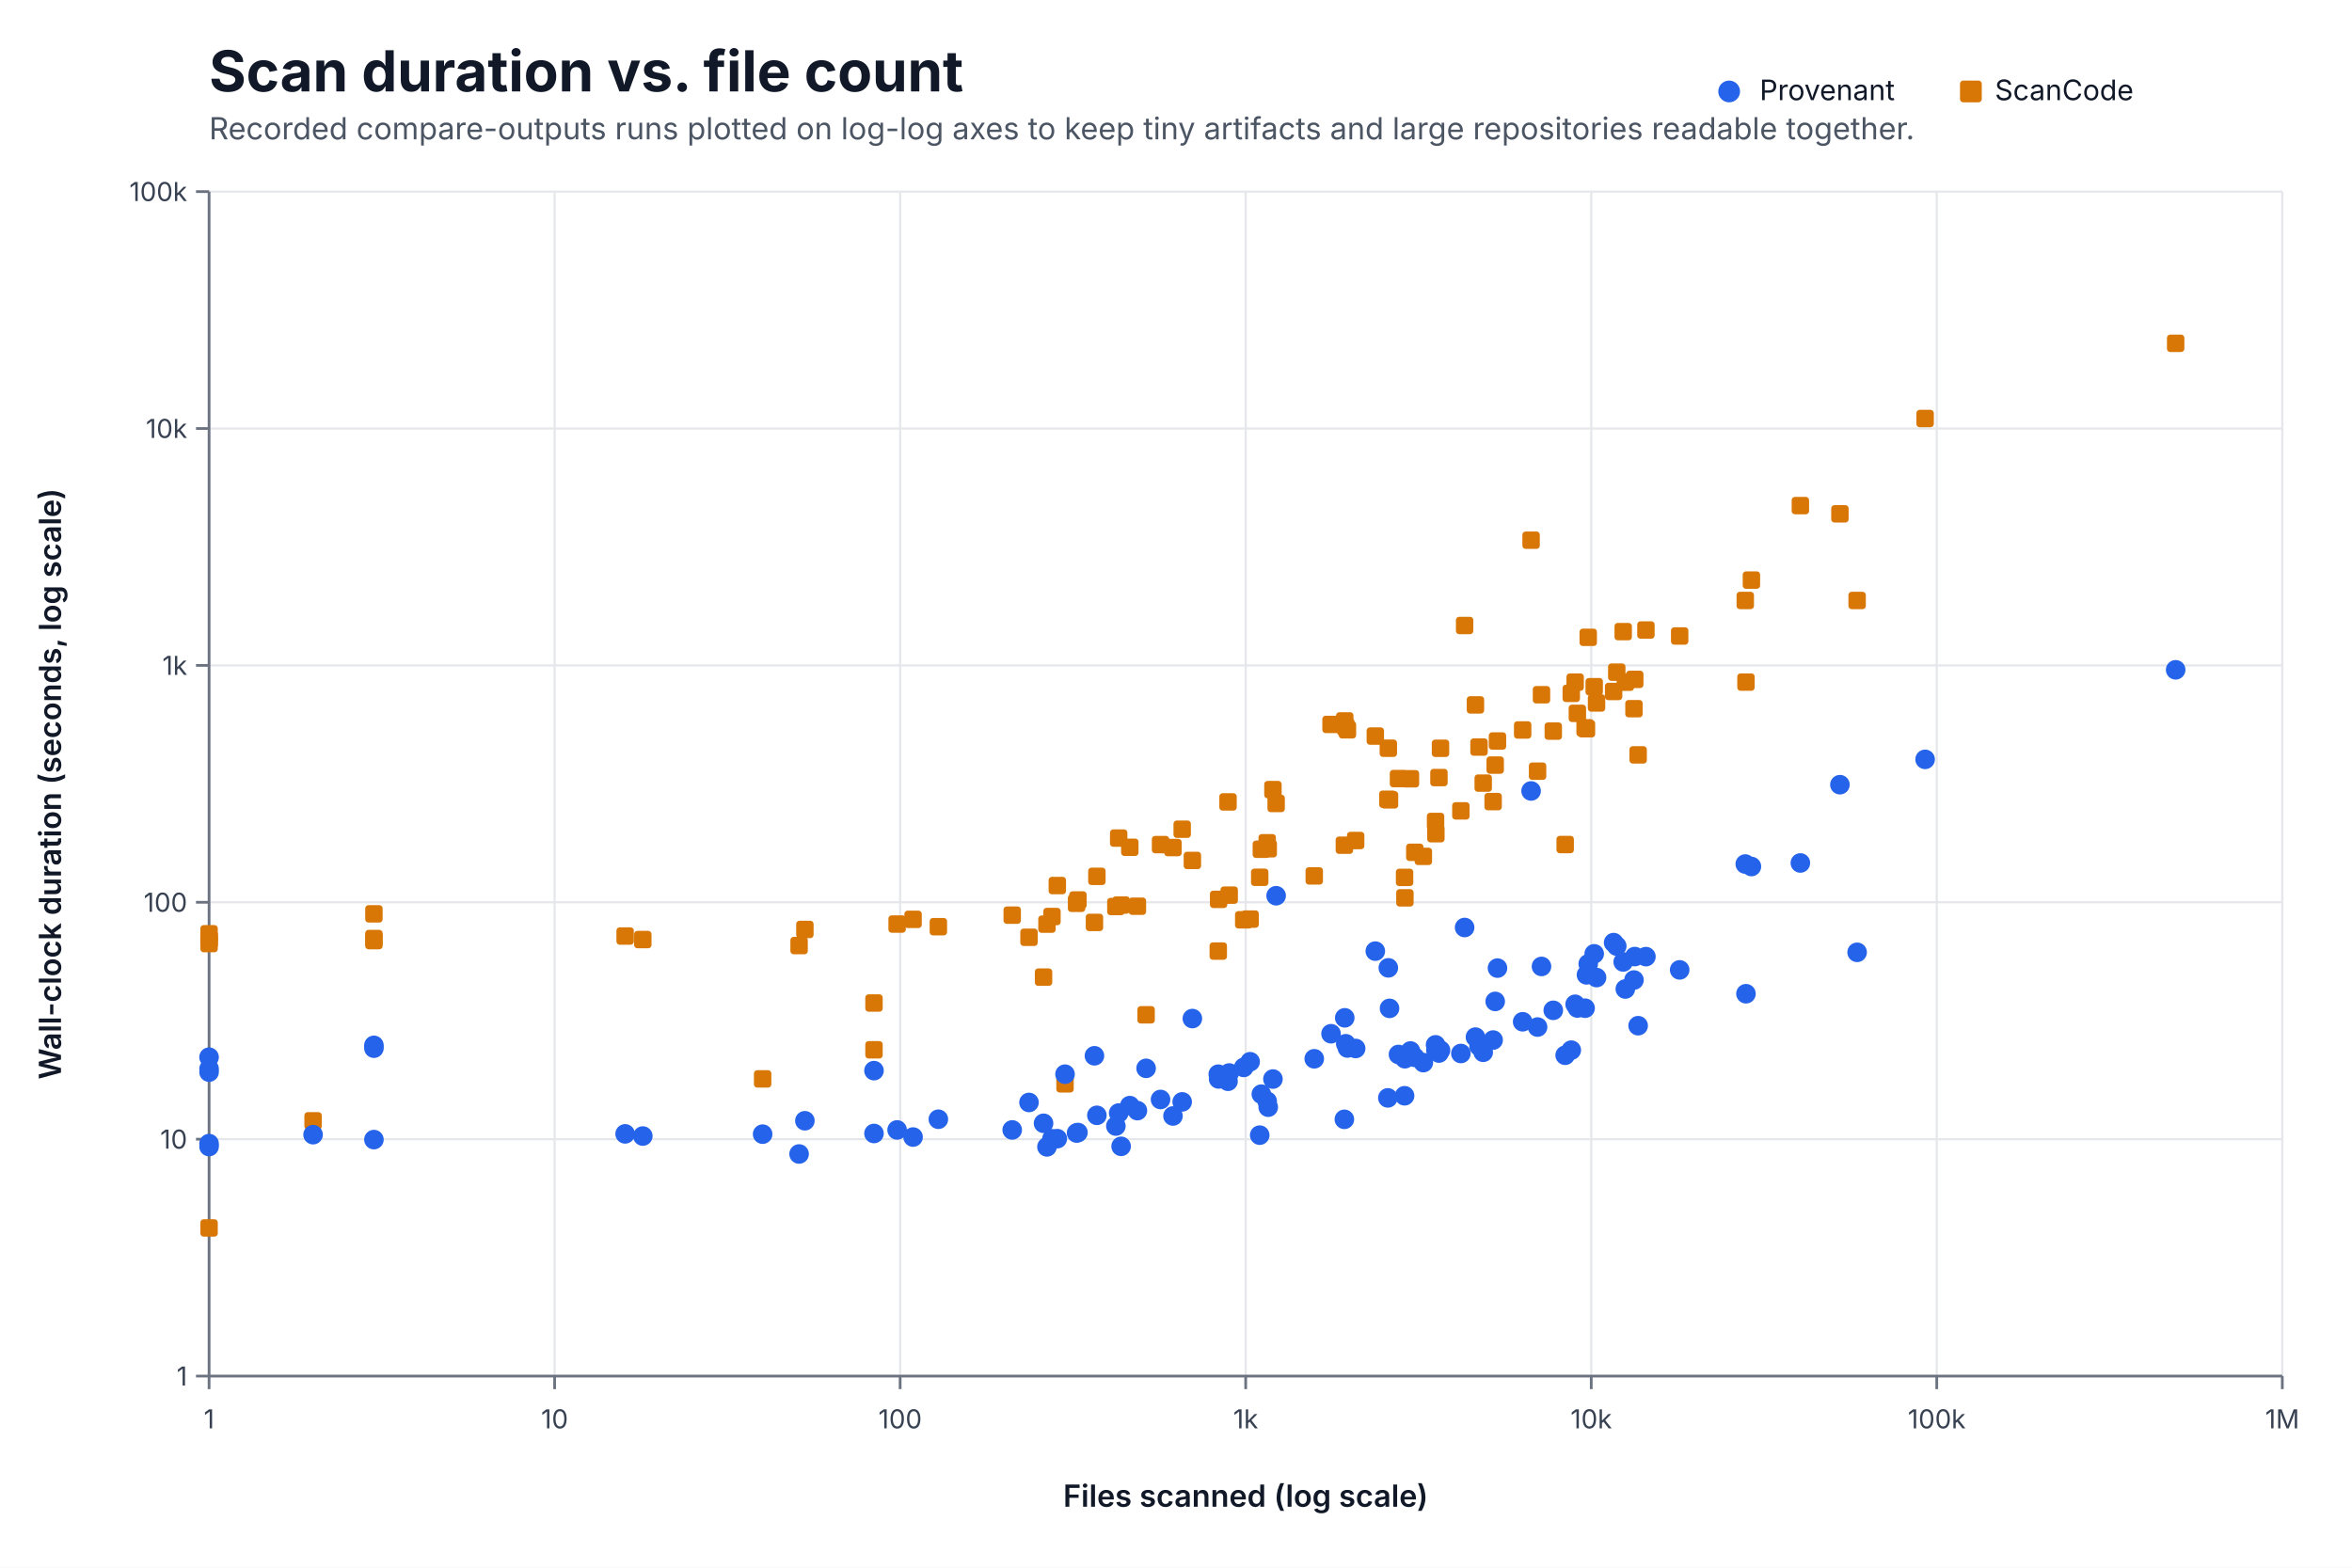
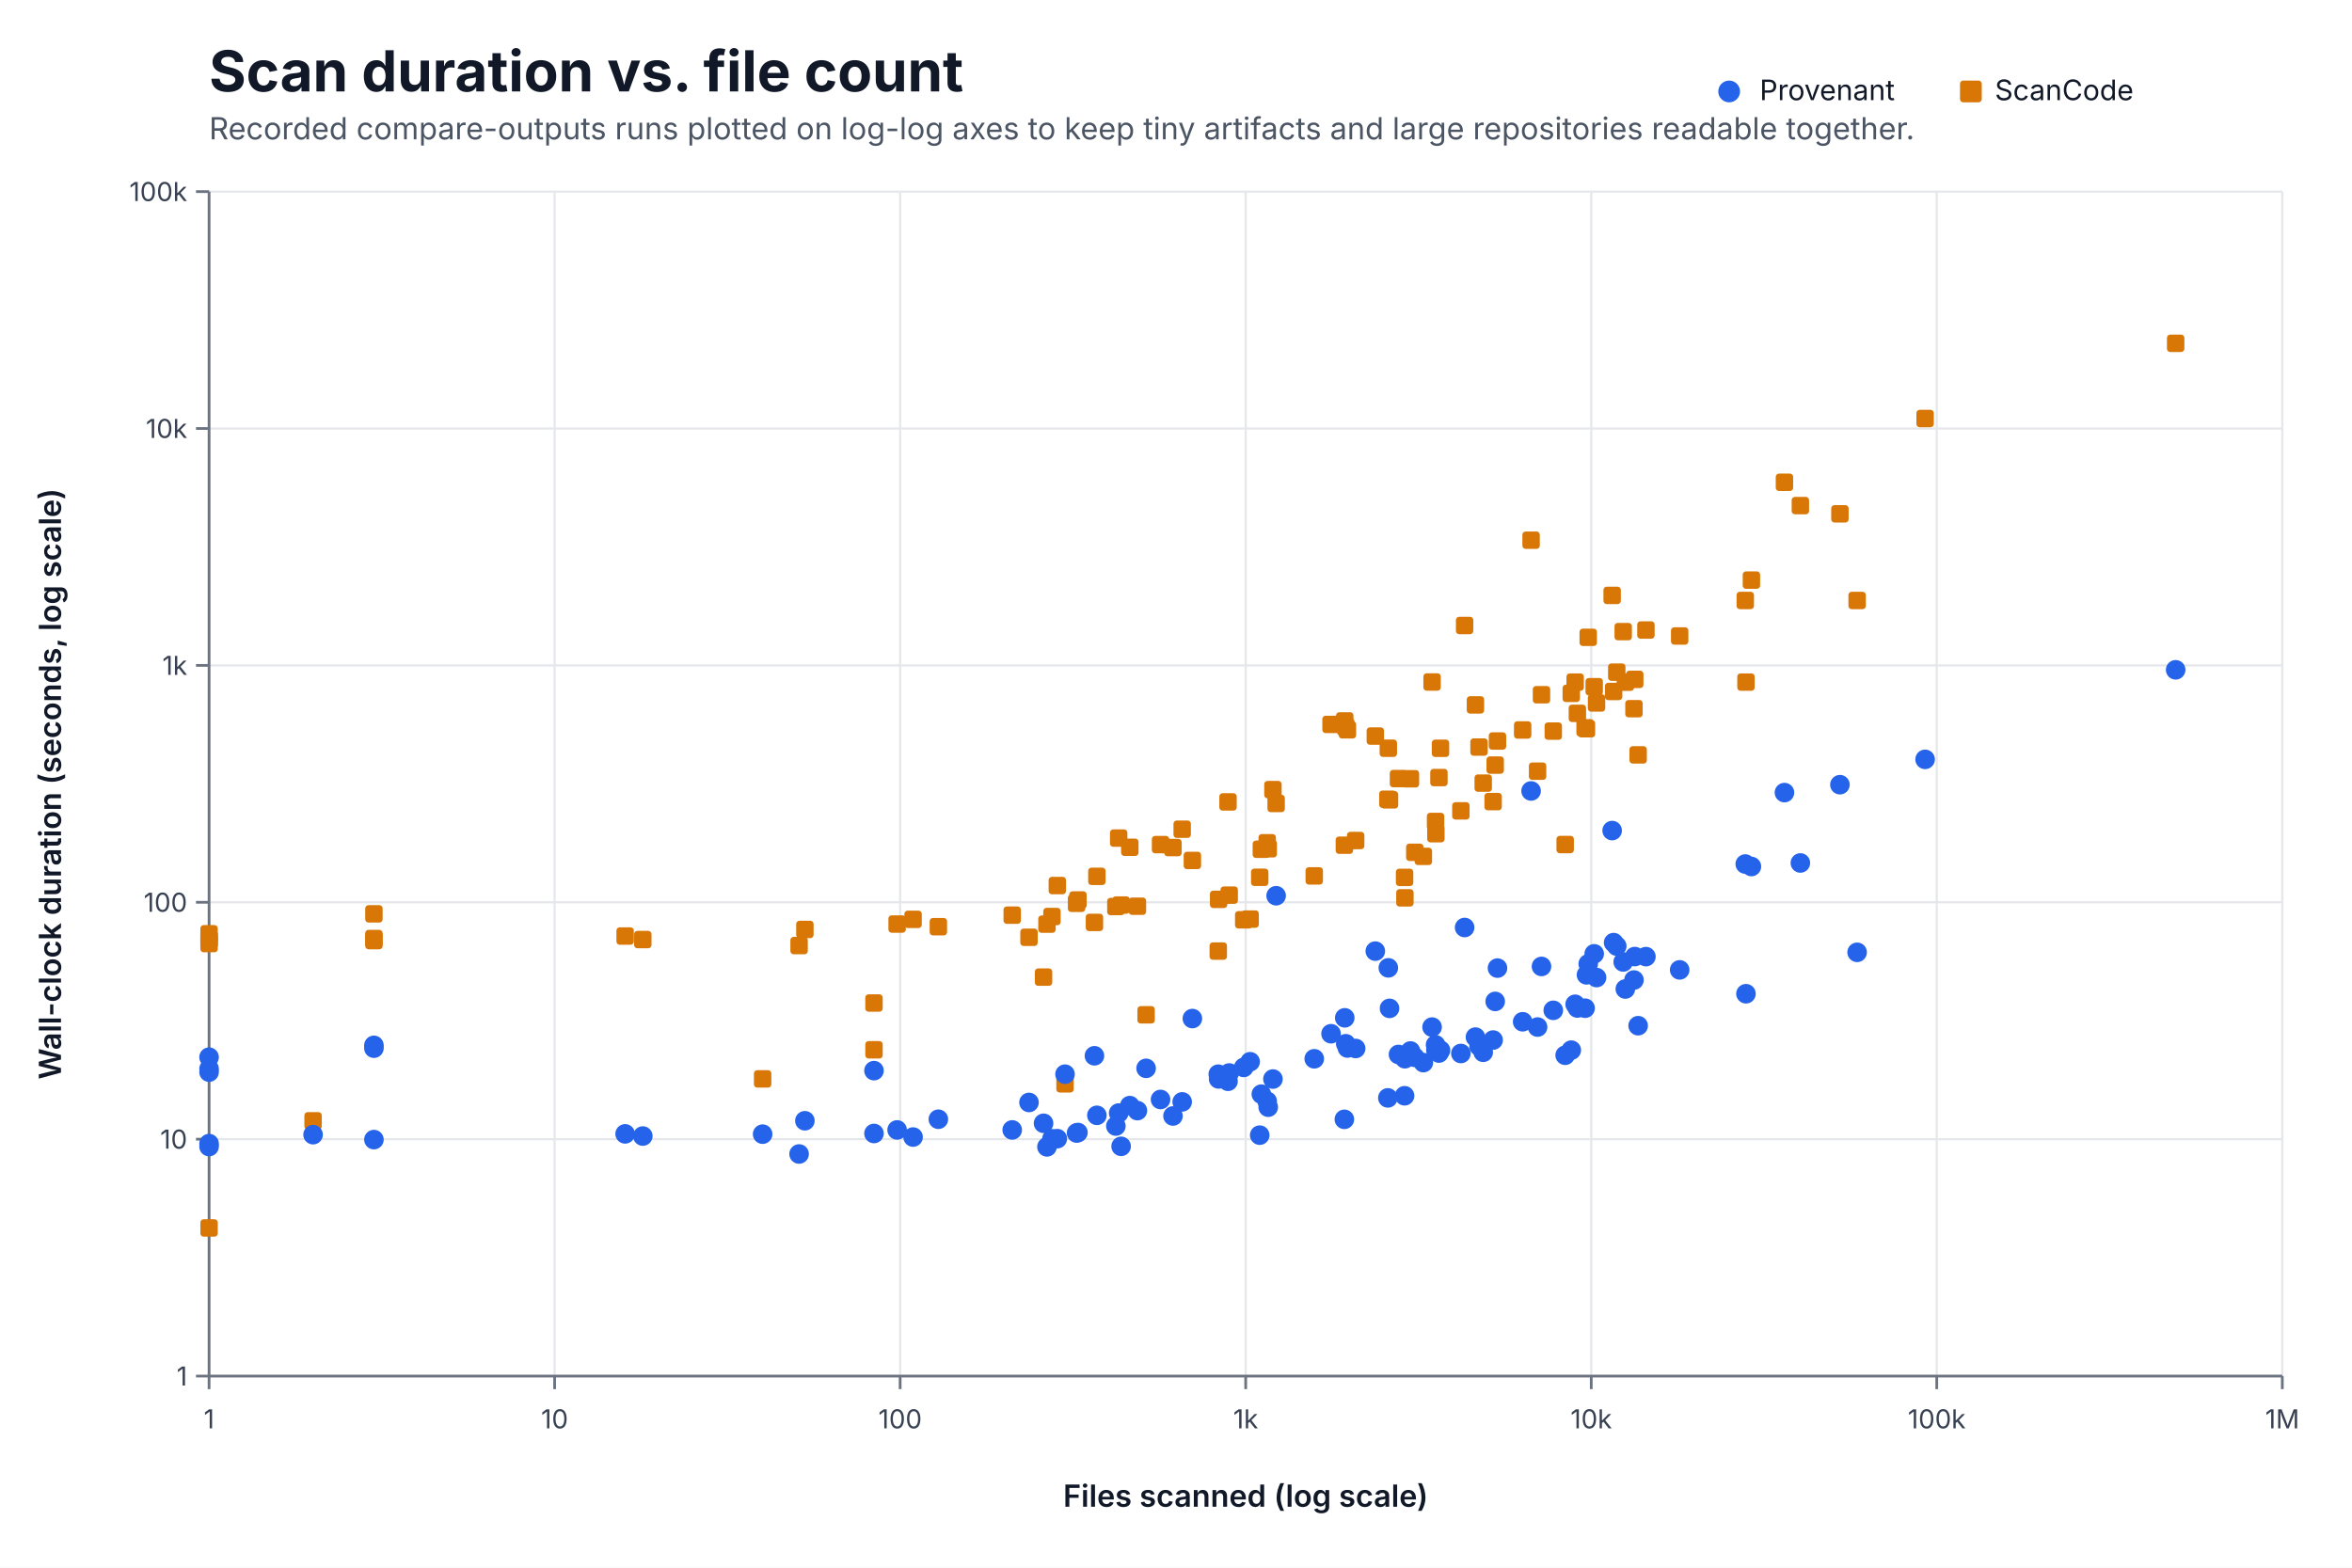
<svg xmlns="http://www.w3.org/2000/svg" width="1080" height="720" viewBox="0 0 1080 720" role="img" aria-labelledby="title desc">
  <style>
    text { font-family: -apple-system, BlinkMacSystemFont, "Segoe UI", sans-serif; fill: #111827; }
    .title { font-size: 26px; font-weight: 700; }
    .subtitle { font-size: 14px; fill: #4b5563; }
    .axis-label { font-size: 14px; font-weight: 600; }
    .tick { font-size: 12px; fill: #374151; }
    .grid { stroke: #e5e7eb; stroke-width: 1; }
    .axis { stroke: #6b7280; stroke-width: 1.25; }
    .legend-label { font-size: 13px; }
  </style>
  <rect x="0" y="0" width="1080" height="720" fill="white" />
  <text class="title" x="96" y="42">Scan duration vs. file count</text>
  <text class="subtitle" x="96" y="64">Recorded compare-outputs runs plotted on log-log axes to keep tiny artifacts and large repositories readable together.</text>
  <line class="grid" x1="96.00" y1="632.00" x2="1048.00" y2="632.00" />
  <line class="grid" x1="96.00" y1="523.20" x2="1048.00" y2="523.20" />
  <line class="grid" x1="96.00" y1="414.40" x2="1048.00" y2="414.40" />
  <line class="grid" x1="96.00" y1="305.60" x2="1048.00" y2="305.60" />
  <line class="grid" x1="96.00" y1="196.80" x2="1048.00" y2="196.80" />
  <line class="grid" x1="96.00" y1="88.00" x2="1048.00" y2="88.00" />
  <line class="grid" x1="96.00" y1="88.00" x2="96.00" y2="632.00" />
  <line class="grid" x1="254.67" y1="88.00" x2="254.67" y2="632.00" />
  <line class="grid" x1="413.33" y1="88.00" x2="413.33" y2="632.00" />
  <line class="grid" x1="572.00" y1="88.00" x2="572.00" y2="632.00" />
  <line class="grid" x1="730.67" y1="88.00" x2="730.67" y2="632.00" />
  <line class="grid" x1="889.33" y1="88.00" x2="889.33" y2="632.00" />
  <line class="grid" x1="1048.00" y1="88.00" x2="1048.00" y2="632.00" />
  <line class="axis" x1="96.00" y1="632.00" x2="1048.00" y2="632.00" />
  <line class="axis" x1="96.00" y1="88.00" x2="96.00" y2="632.00" />
  <line class="axis" x1="96.00" y1="632.00" x2="96.00" y2="638.00" />
  <text class="tick" x="96.00" y="656.00" text-anchor="middle">1</text>
  <line class="axis" x1="254.67" y1="632.00" x2="254.67" y2="638.00" />
  <text class="tick" x="254.67" y="656.00" text-anchor="middle">10</text>
  <line class="axis" x1="413.33" y1="632.00" x2="413.33" y2="638.00" />
  <text class="tick" x="413.33" y="656.00" text-anchor="middle">100</text>
  <line class="axis" x1="572.00" y1="632.00" x2="572.00" y2="638.00" />
  <text class="tick" x="572.00" y="656.00" text-anchor="middle">1k</text>
  <line class="axis" x1="730.67" y1="632.00" x2="730.67" y2="638.00" />
  <text class="tick" x="730.67" y="656.00" text-anchor="middle">10k</text>
  <line class="axis" x1="889.33" y1="632.00" x2="889.33" y2="638.00" />
  <text class="tick" x="889.33" y="656.00" text-anchor="middle">100k</text>
  <line class="axis" x1="1048.00" y1="632.00" x2="1048.00" y2="638.00" />
  <text class="tick" x="1048.00" y="656.00" text-anchor="middle">1M</text>
  <line class="axis" x1="90.00" y1="632.00" x2="96.00" y2="632.00" />
  <text class="tick" x="86.00" y="632.00" text-anchor="end" dominant-baseline="middle">1</text>
  <line class="axis" x1="90.00" y1="523.20" x2="96.00" y2="523.20" />
  <text class="tick" x="86.00" y="523.20" text-anchor="end" dominant-baseline="middle">10</text>
  <line class="axis" x1="90.00" y1="414.40" x2="96.00" y2="414.40" />
  <text class="tick" x="86.00" y="414.40" text-anchor="end" dominant-baseline="middle">100</text>
  <line class="axis" x1="90.00" y1="305.60" x2="96.00" y2="305.60" />
  <text class="tick" x="86.00" y="305.60" text-anchor="end" dominant-baseline="middle">1k</text>
  <line class="axis" x1="90.00" y1="196.80" x2="96.00" y2="196.80" />
  <text class="tick" x="86.00" y="196.80" text-anchor="end" dominant-baseline="middle">10k</text>
  <line class="axis" x1="90.00" y1="88.00" x2="96.00" y2="88.00" />
  <text class="tick" x="86.00" y="88.00" text-anchor="end" dominant-baseline="middle">100k</text>
  <text class="axis-label" x="572.00" y="692.00" text-anchor="middle">Files scanned (log scale)</text>
  <text class="axis-label" x="28" y="360.00" transform="rotate(-90 28 360.00)" text-anchor="middle">Wall-clock duration (seconds, log scale)</text>
  <g aria-label="Legend">
    <circle cx="794" cy="42" r="5" fill="#2563eb" />
    <text class="legend-label" x="808" y="46">Provenant</text>
    <rect x="900" y="37" width="10" height="10" fill="#d97706" rx="1.5" />
    <text class="legend-label" x="916" y="46">ScanCode</text>
  </g>
  <g aria-label="ScanCode points">
    <rect x="92.00" y="427.72" width="8" height="8" fill="#d97706" rx="1.5" />
    <rect x="92.00" y="559.97" width="8" height="8" fill="#d97706" rx="1.5" />
    <rect x="92.00" y="429.37" width="8" height="8" fill="#d97706" rx="1.5" />
    <rect x="92.00" y="424.87" width="8" height="8" fill="#d97706" rx="1.5" />
    <rect x="92.00" y="427.37" width="8" height="8" fill="#d97706" rx="1.5" />
    <rect x="139.76" y="510.78" width="8" height="8" fill="#d97706" rx="1.5" />
    <rect x="167.70" y="427.06" width="8" height="8" fill="#d97706" rx="1.5" />
    <rect x="167.70" y="427.99" width="8" height="8" fill="#d97706" rx="1.5" />
    <rect x="167.70" y="415.71" width="8" height="8" fill="#d97706" rx="1.5" />
    <rect x="283.05" y="425.90" width="8" height="8" fill="#d97706" rx="1.5" />
    <rect x="291.17" y="427.52" width="8" height="8" fill="#d97706" rx="1.5" />
    <rect x="346.19" y="491.51" width="8" height="8" fill="#d97706" rx="1.5" />
    <rect x="362.93" y="430.28" width="8" height="8" fill="#d97706" rx="1.5" />
    <rect x="365.59" y="422.87" width="8" height="8" fill="#d97706" rx="1.5" />
    <rect x="397.32" y="478.15" width="8" height="8" fill="#d97706" rx="1.5" />
    <rect x="397.32" y="456.66" width="8" height="8" fill="#d97706" rx="1.5" />
    <rect x="407.94" y="420.39" width="8" height="8" fill="#d97706" rx="1.5" />
    <rect x="415.27" y="418.23" width="8" height="8" fill="#d97706" rx="1.5" />
    <rect x="426.88" y="421.60" width="8" height="8" fill="#d97706" rx="1.5" />
    <rect x="460.79" y="416.30" width="8" height="8" fill="#d97706" rx="1.5" />
    <rect x="468.50" y="426.47" width="8" height="8" fill="#d97706" rx="1.5" />
    <rect x="475.18" y="444.77" width="8" height="8" fill="#d97706" rx="1.5" />
    <rect x="476.75" y="420.44" width="8" height="8" fill="#d97706" rx="1.5" />
    <rect x="479.04" y="416.95" width="8" height="8" fill="#d97706" rx="1.5" />
    <rect x="481.50" y="402.72" width="8" height="8" fill="#d97706" rx="1.5" />
    <rect x="485.04" y="493.77" width="8" height="8" fill="#d97706" rx="1.5" />
    <rect x="490.34" y="410.86" width="8" height="8" fill="#d97706" rx="1.5" />
    <rect x="490.97" y="409.34" width="8" height="8" fill="#d97706" rx="1.5" />
    <rect x="498.55" y="419.64" width="8" height="8" fill="#d97706" rx="1.5" />
    <rect x="499.67" y="398.49" width="8" height="8" fill="#d97706" rx="1.5" />
    <rect x="508.39" y="412.34" width="8" height="8" fill="#d97706" rx="1.5" />
    <rect x="509.68" y="380.92" width="8" height="8" fill="#d97706" rx="1.5" />
    <rect x="510.80" y="411.66" width="8" height="8" fill="#d97706" rx="1.5" />
    <rect x="514.79" y="385.13" width="8" height="8" fill="#d97706" rx="1.5" />
    <rect x="518.28" y="412.20" width="8" height="8" fill="#d97706" rx="1.5" />
    <rect x="522.27" y="462.08" width="8" height="8" fill="#d97706" rx="1.5" />
    <rect x="528.90" y="383.91" width="8" height="8" fill="#d97706" rx="1.5" />
    <rect x="534.61" y="385.27" width="8" height="8" fill="#d97706" rx="1.5" />
    <rect x="538.84" y="376.84" width="8" height="8" fill="#d97706" rx="1.5" />
    <rect x="543.52" y="391.18" width="8" height="8" fill="#d97706" rx="1.5" />
    <rect x="555.41" y="432.81" width="8" height="8" fill="#d97706" rx="1.5" />
    <rect x="555.57" y="409.04" width="8" height="8" fill="#d97706" rx="1.5" />
    <rect x="559.89" y="364.30" width="8" height="8" fill="#d97706" rx="1.5" />
    <rect x="560.43" y="407.11" width="8" height="8" fill="#d97706" rx="1.5" />
    <rect x="567.10" y="418.44" width="8" height="8" fill="#d97706" rx="1.5" />
    <rect x="570.04" y="418.11" width="8" height="8" fill="#d97706" rx="1.5" />
    <rect x="574.44" y="398.92" width="8" height="8" fill="#d97706" rx="1.5" />
    <rect x="575.19" y="386.04" width="8" height="8" fill="#d97706" rx="1.5" />
    <rect x="577.87" y="383.06" width="8" height="8" fill="#d97706" rx="1.5" />
    <rect x="578.35" y="385.81" width="8" height="8" fill="#d97706" rx="1.5" />
    <rect x="580.51" y="358.66" width="8" height="8" fill="#d97706" rx="1.5" />
    <rect x="581.98" y="365.01" width="8" height="8" fill="#d97706" rx="1.5" />
    <rect x="599.48" y="398.28" width="8" height="8" fill="#d97706" rx="1.5" />
    <rect x="607.19" y="328.71" width="8" height="8" fill="#d97706" rx="1.5" />
    <rect x="613.31" y="384.18" width="8" height="8" fill="#d97706" rx="1.5" />
    <rect x="613.49" y="327.10" width="8" height="8" fill="#d97706" rx="1.5" />
    <rect x="613.95" y="329.87" width="8" height="8" fill="#d97706" rx="1.5" />
    <rect x="614.72" y="331.19" width="8" height="8" fill="#d97706" rx="1.5" />
    <rect x="618.50" y="382.03" width="8" height="8" fill="#d97706" rx="1.5" />
    <rect x="627.52" y="334.06" width="8" height="8" fill="#d97706" rx="1.5" />
    <rect x="633.28" y="363.07" width="8" height="8" fill="#d97706" rx="1.5" />
    <rect x="633.50" y="339.64" width="8" height="8" fill="#d97706" rx="1.5" />
    <rect x="634.05" y="363.36" width="8" height="8" fill="#d97706" rx="1.5" />
    <rect x="638.16" y="353.58" width="8" height="8" fill="#d97706" rx="1.5" />
    <rect x="640.96" y="398.96" width="8" height="8" fill="#d97706" rx="1.5" />
    <rect x="641.11" y="408.36" width="8" height="8" fill="#d97706" rx="1.5" />
    <rect x="643.66" y="353.67" width="8" height="8" fill="#d97706" rx="1.5" />
    <rect x="645.65" y="387.44" width="8" height="8" fill="#d97706" rx="1.5" />
    <rect x="649.58" y="389.31" width="8" height="8" fill="#d97706" rx="1.5" />
+     <rect x="653.59" y="309.22" width="8" height="8" fill="#d97706" rx="1.5" />
    <rect x="655.19" y="373.28" width="8" height="8" fill="#d97706" rx="1.5" />
    <rect x="655.34" y="378.89" width="8" height="8" fill="#d97706" rx="1.5" />
    <rect x="656.74" y="353.11" width="8" height="8" fill="#d97706" rx="1.5" />
    <rect x="657.46" y="339.67" width="8" height="8" fill="#d97706" rx="1.5" />
    <rect x="666.81" y="368.42" width="8" height="8" fill="#d97706" rx="1.5" />
    <rect x="668.53" y="283.27" width="8" height="8" fill="#d97706" rx="1.5" />
    <rect x="673.50" y="319.74" width="8" height="8" fill="#d97706" rx="1.5" />
    <rect x="675.14" y="339.11" width="8" height="8" fill="#d97706" rx="1.5" />
    <rect x="677.07" y="355.67" width="8" height="8" fill="#d97706" rx="1.5" />
    <rect x="681.62" y="364.16" width="8" height="8" fill="#d97706" rx="1.5" />
    <rect x="682.57" y="347.38" width="8" height="8" fill="#d97706" rx="1.5" />
    <rect x="683.62" y="336.32" width="8" height="8" fill="#d97706" rx="1.5" />
    <rect x="695.18" y="331.26" width="8" height="8" fill="#d97706" rx="1.5" />
    <rect x="699.05" y="244.10" width="8" height="8" fill="#d97706" rx="1.5" />
    <rect x="702.03" y="350.18" width="8" height="8" fill="#d97706" rx="1.5" />
    <rect x="703.83" y="315.08" width="8" height="8" fill="#d97706" rx="1.5" />
    <rect x="709.24" y="331.79" width="8" height="8" fill="#d97706" rx="1.5" />
    <rect x="714.70" y="383.87" width="8" height="8" fill="#d97706" rx="1.5" />
    <rect x="717.50" y="314.45" width="8" height="8" fill="#d97706" rx="1.5" />
    <rect x="719.28" y="309.28" width="8" height="8" fill="#d97706" rx="1.5" />
    <rect x="720.30" y="323.62" width="8" height="8" fill="#d97706" rx="1.5" />
    <rect x="723.85" y="330.25" width="8" height="8" fill="#d97706" rx="1.5" />
    <rect x="724.48" y="330.69" width="8" height="8" fill="#d97706" rx="1.5" />
    <rect x="725.29" y="288.71" width="8" height="8" fill="#d97706" rx="1.5" />
    <rect x="728.03" y="311.39" width="8" height="8" fill="#d97706" rx="1.5" />
    <rect x="729.11" y="318.85" width="8" height="8" fill="#d97706" rx="1.5" />
+     <rect x="736.27" y="269.45" width="8" height="8" fill="#d97706" rx="1.5" />
    <rect x="736.95" y="313.57" width="8" height="8" fill="#d97706" rx="1.5" />
    <rect x="738.39" y="304.71" width="8" height="8" fill="#d97706" rx="1.5" />
    <rect x="741.35" y="286.09" width="8" height="8" fill="#d97706" rx="1.5" />
    <rect x="742.32" y="309.33" width="8" height="8" fill="#d97706" rx="1.5" />
    <rect x="746.29" y="321.48" width="8" height="8" fill="#d97706" rx="1.5" />
    <rect x="746.66" y="308.03" width="8" height="8" fill="#d97706" rx="1.5" />
    <rect x="748.21" y="342.70" width="8" height="8" fill="#d97706" rx="1.5" />
    <rect x="751.78" y="285.35" width="8" height="8" fill="#d97706" rx="1.5" />
    <rect x="767.28" y="288.09" width="8" height="8" fill="#d97706" rx="1.5" />
    <rect x="797.40" y="271.78" width="8" height="8" fill="#d97706" rx="1.5" />
    <rect x="797.72" y="309.27" width="8" height="8" fill="#d97706" rx="1.5" />
    <rect x="800.22" y="262.42" width="8" height="8" fill="#d97706" rx="1.5" />
+     <rect x="815.39" y="217.51" width="8" height="8" fill="#d97706" rx="1.5" />
    <rect x="822.70" y="228.21" width="8" height="8" fill="#d97706" rx="1.5" />
    <rect x="840.86" y="231.99" width="8" height="8" fill="#d97706" rx="1.5" />
    <rect x="848.76" y="271.78" width="8" height="8" fill="#d97706" rx="1.5" />
    <rect x="879.98" y="188.22" width="8" height="8" fill="#d97706" rx="1.5" />
    <rect x="995.03" y="153.67" width="8" height="8" fill="#d97706" rx="1.5" />
  </g>
  <g aria-label="Provenant points">
    <circle cx="96.00" cy="526.58" r="4.5" fill="#2563eb" />
    <circle cx="96.00" cy="492.40" r="4.5" fill="#2563eb" />
    <circle cx="96.00" cy="485.54" r="4.5" fill="#2563eb" />
    <circle cx="96.00" cy="490.88" r="4.5" fill="#2563eb" />
    <circle cx="96.00" cy="525.23" r="4.5" fill="#2563eb" />
    <circle cx="143.76" cy="521.12" r="4.5" fill="#2563eb" />
    <circle cx="171.70" cy="523.39" r="4.5" fill="#2563eb" />
    <circle cx="171.70" cy="480.11" r="4.5" fill="#2563eb" />
    <circle cx="171.70" cy="481.40" r="4.5" fill="#2563eb" />
    <circle cx="287.05" cy="520.76" r="4.5" fill="#2563eb" />
    <circle cx="295.17" cy="521.76" r="4.5" fill="#2563eb" />
    <circle cx="350.19" cy="520.89" r="4.5" fill="#2563eb" />
    <circle cx="366.93" cy="530.00" r="4.5" fill="#2563eb" />
    <circle cx="369.59" cy="514.74" r="4.5" fill="#2563eb" />
    <circle cx="401.32" cy="491.72" r="4.5" fill="#2563eb" />
    <circle cx="401.32" cy="520.58" r="4.5" fill="#2563eb" />
    <circle cx="411.94" cy="518.95" r="4.5" fill="#2563eb" />
    <circle cx="419.27" cy="522.22" r="4.5" fill="#2563eb" />
    <circle cx="430.88" cy="514.04" r="4.5" fill="#2563eb" />
    <circle cx="464.79" cy="518.95" r="4.5" fill="#2563eb" />
    <circle cx="472.50" cy="506.33" r="4.5" fill="#2563eb" />
    <circle cx="479.18" cy="515.90" r="4.5" fill="#2563eb" />
    <circle cx="480.75" cy="526.73" r="4.5" fill="#2563eb" />
    <circle cx="483.04" cy="523.01" r="4.5" fill="#2563eb" />
    <circle cx="485.50" cy="522.96" r="4.5" fill="#2563eb" />
    <circle cx="489.04" cy="493.35" r="4.5" fill="#2563eb" />
    <circle cx="494.34" cy="520.36" r="4.5" fill="#2563eb" />
    <circle cx="494.97" cy="520.14" r="4.5" fill="#2563eb" />
    <circle cx="502.55" cy="484.90" r="4.5" fill="#2563eb" />
    <circle cx="503.67" cy="512.24" r="4.5" fill="#2563eb" />
    <circle cx="512.39" cy="517.17" r="4.5" fill="#2563eb" />
    <circle cx="513.68" cy="511.20" r="4.5" fill="#2563eb" />
    <circle cx="514.80" cy="526.48" r="4.5" fill="#2563eb" />
    <circle cx="518.79" cy="507.78" r="4.5" fill="#2563eb" />
    <circle cx="522.28" cy="510.08" r="4.5" fill="#2563eb" />
    <circle cx="526.27" cy="490.66" r="4.5" fill="#2563eb" />
    <circle cx="532.90" cy="504.96" r="4.5" fill="#2563eb" />
    <circle cx="538.61" cy="512.54" r="4.5" fill="#2563eb" />
    <circle cx="542.84" cy="506.07" r="4.5" fill="#2563eb" />
    <circle cx="547.52" cy="467.80" r="4.5" fill="#2563eb" />
    <circle cx="559.41" cy="493.35" r="4.5" fill="#2563eb" />
    <circle cx="559.57" cy="495.53" r="4.5" fill="#2563eb" />
    <circle cx="563.89" cy="496.60" r="4.5" fill="#2563eb" />
    <circle cx="564.43" cy="492.80" r="4.5" fill="#2563eb" />
    <circle cx="571.10" cy="490.24" r="4.5" fill="#2563eb" />
    <circle cx="574.04" cy="487.63" r="4.5" fill="#2563eb" />
    <circle cx="578.44" cy="521.35" r="4.5" fill="#2563eb" />
    <circle cx="579.19" cy="502.52" r="4.5" fill="#2563eb" />
    <circle cx="581.87" cy="505.77" r="4.5" fill="#2563eb" />
    <circle cx="582.35" cy="508.50" r="4.5" fill="#2563eb" />
    <circle cx="584.51" cy="495.58" r="4.5" fill="#2563eb" />
    <circle cx="585.98" cy="411.39" r="4.5" fill="#2563eb" />
    <circle cx="603.48" cy="486.27" r="4.5" fill="#2563eb" />
    <circle cx="611.19" cy="474.77" r="4.5" fill="#2563eb" />
    <circle cx="617.31" cy="514.08" r="4.5" fill="#2563eb" />
    <circle cx="617.49" cy="467.46" r="4.5" fill="#2563eb" />
    <circle cx="617.95" cy="479.38" r="4.5" fill="#2563eb" />
    <circle cx="618.72" cy="481.32" r="4.5" fill="#2563eb" />
    <circle cx="622.50" cy="481.54" r="4.5" fill="#2563eb" />
    <circle cx="631.52" cy="436.83" r="4.5" fill="#2563eb" />
    <circle cx="637.28" cy="504.23" r="4.5" fill="#2563eb" />
    <circle cx="637.50" cy="444.51" r="4.5" fill="#2563eb" />
    <circle cx="638.05" cy="463.12" r="4.5" fill="#2563eb" />
    <circle cx="642.16" cy="484.30" r="4.5" fill="#2563eb" />
    <circle cx="644.96" cy="503.26" r="4.5" fill="#2563eb" />
    <circle cx="645.11" cy="486.25" r="4.5" fill="#2563eb" />
    <circle cx="647.66" cy="482.69" r="4.5" fill="#2563eb" />
    <circle cx="649.65" cy="485.60" r="4.5" fill="#2563eb" />
    <circle cx="653.58" cy="488.03" r="4.5" fill="#2563eb" />
+     <circle cx="657.59" cy="471.72" r="4.5" fill="#2563eb" />
    <circle cx="659.19" cy="479.87" r="4.5" fill="#2563eb" />
    <circle cx="659.34" cy="482.33" r="4.5" fill="#2563eb" />
    <circle cx="660.74" cy="483.64" r="4.5" fill="#2563eb" />
    <circle cx="661.46" cy="482.35" r="4.5" fill="#2563eb" />
    <circle cx="670.81" cy="483.84" r="4.5" fill="#2563eb" />
    <circle cx="672.53" cy="425.98" r="4.5" fill="#2563eb" />
    <circle cx="677.50" cy="476.32" r="4.5" fill="#2563eb" />
    <circle cx="679.14" cy="480.47" r="4.5" fill="#2563eb" />
    <circle cx="681.07" cy="483.29" r="4.5" fill="#2563eb" />
    <circle cx="685.62" cy="477.67" r="4.5" fill="#2563eb" />
    <circle cx="686.57" cy="459.93" r="4.5" fill="#2563eb" />
    <circle cx="687.62" cy="444.62" r="4.5" fill="#2563eb" />
    <circle cx="699.18" cy="469.27" r="4.5" fill="#2563eb" />
    <circle cx="703.05" cy="363.27" r="4.5" fill="#2563eb" />
    <circle cx="706.03" cy="471.70" r="4.5" fill="#2563eb" />
    <circle cx="707.83" cy="443.86" r="4.5" fill="#2563eb" />
    <circle cx="713.24" cy="464.02" r="4.5" fill="#2563eb" />
    <circle cx="718.70" cy="484.65" r="4.5" fill="#2563eb" />
    <circle cx="721.50" cy="482.31" r="4.5" fill="#2563eb" />
    <circle cx="723.28" cy="461.24" r="4.5" fill="#2563eb" />
    <circle cx="724.30" cy="462.95" r="4.5" fill="#2563eb" />
    <circle cx="727.85" cy="463.04" r="4.5" fill="#2563eb" />
    <circle cx="728.48" cy="447.72" r="4.5" fill="#2563eb" />
    <circle cx="729.29" cy="442.66" r="4.5" fill="#2563eb" />
    <circle cx="732.03" cy="438.07" r="4.5" fill="#2563eb" />
    <circle cx="733.11" cy="448.97" r="4.5" fill="#2563eb" />
+     <circle cx="740.27" cy="381.46" r="4.5" fill="#2563eb" />
    <circle cx="740.95" cy="432.92" r="4.5" fill="#2563eb" />
    <circle cx="742.39" cy="434.52" r="4.5" fill="#2563eb" />
    <circle cx="745.35" cy="441.80" r="4.5" fill="#2563eb" />
    <circle cx="746.32" cy="454.22" r="4.5" fill="#2563eb" />
    <circle cx="750.29" cy="450.10" r="4.5" fill="#2563eb" />
    <circle cx="750.66" cy="439.33" r="4.5" fill="#2563eb" />
    <circle cx="752.21" cy="471.08" r="4.5" fill="#2563eb" />
    <circle cx="755.78" cy="439.36" r="4.5" fill="#2563eb" />
    <circle cx="771.28" cy="445.44" r="4.5" fill="#2563eb" />
    <circle cx="801.40" cy="396.83" r="4.5" fill="#2563eb" />
    <circle cx="801.72" cy="456.40" r="4.5" fill="#2563eb" />
    <circle cx="804.22" cy="397.97" r="4.5" fill="#2563eb" />
+     <circle cx="819.39" cy="364.02" r="4.5" fill="#2563eb" />
    <circle cx="826.70" cy="396.34" r="4.5" fill="#2563eb" />
    <circle cx="844.86" cy="360.39" r="4.5" fill="#2563eb" />
    <circle cx="852.76" cy="437.38" r="4.5" fill="#2563eb" />
    <circle cx="883.98" cy="348.76" r="4.5" fill="#2563eb" />
    <circle cx="999.03" cy="307.63" r="4.5" fill="#2563eb" />
  </g>
</svg>
